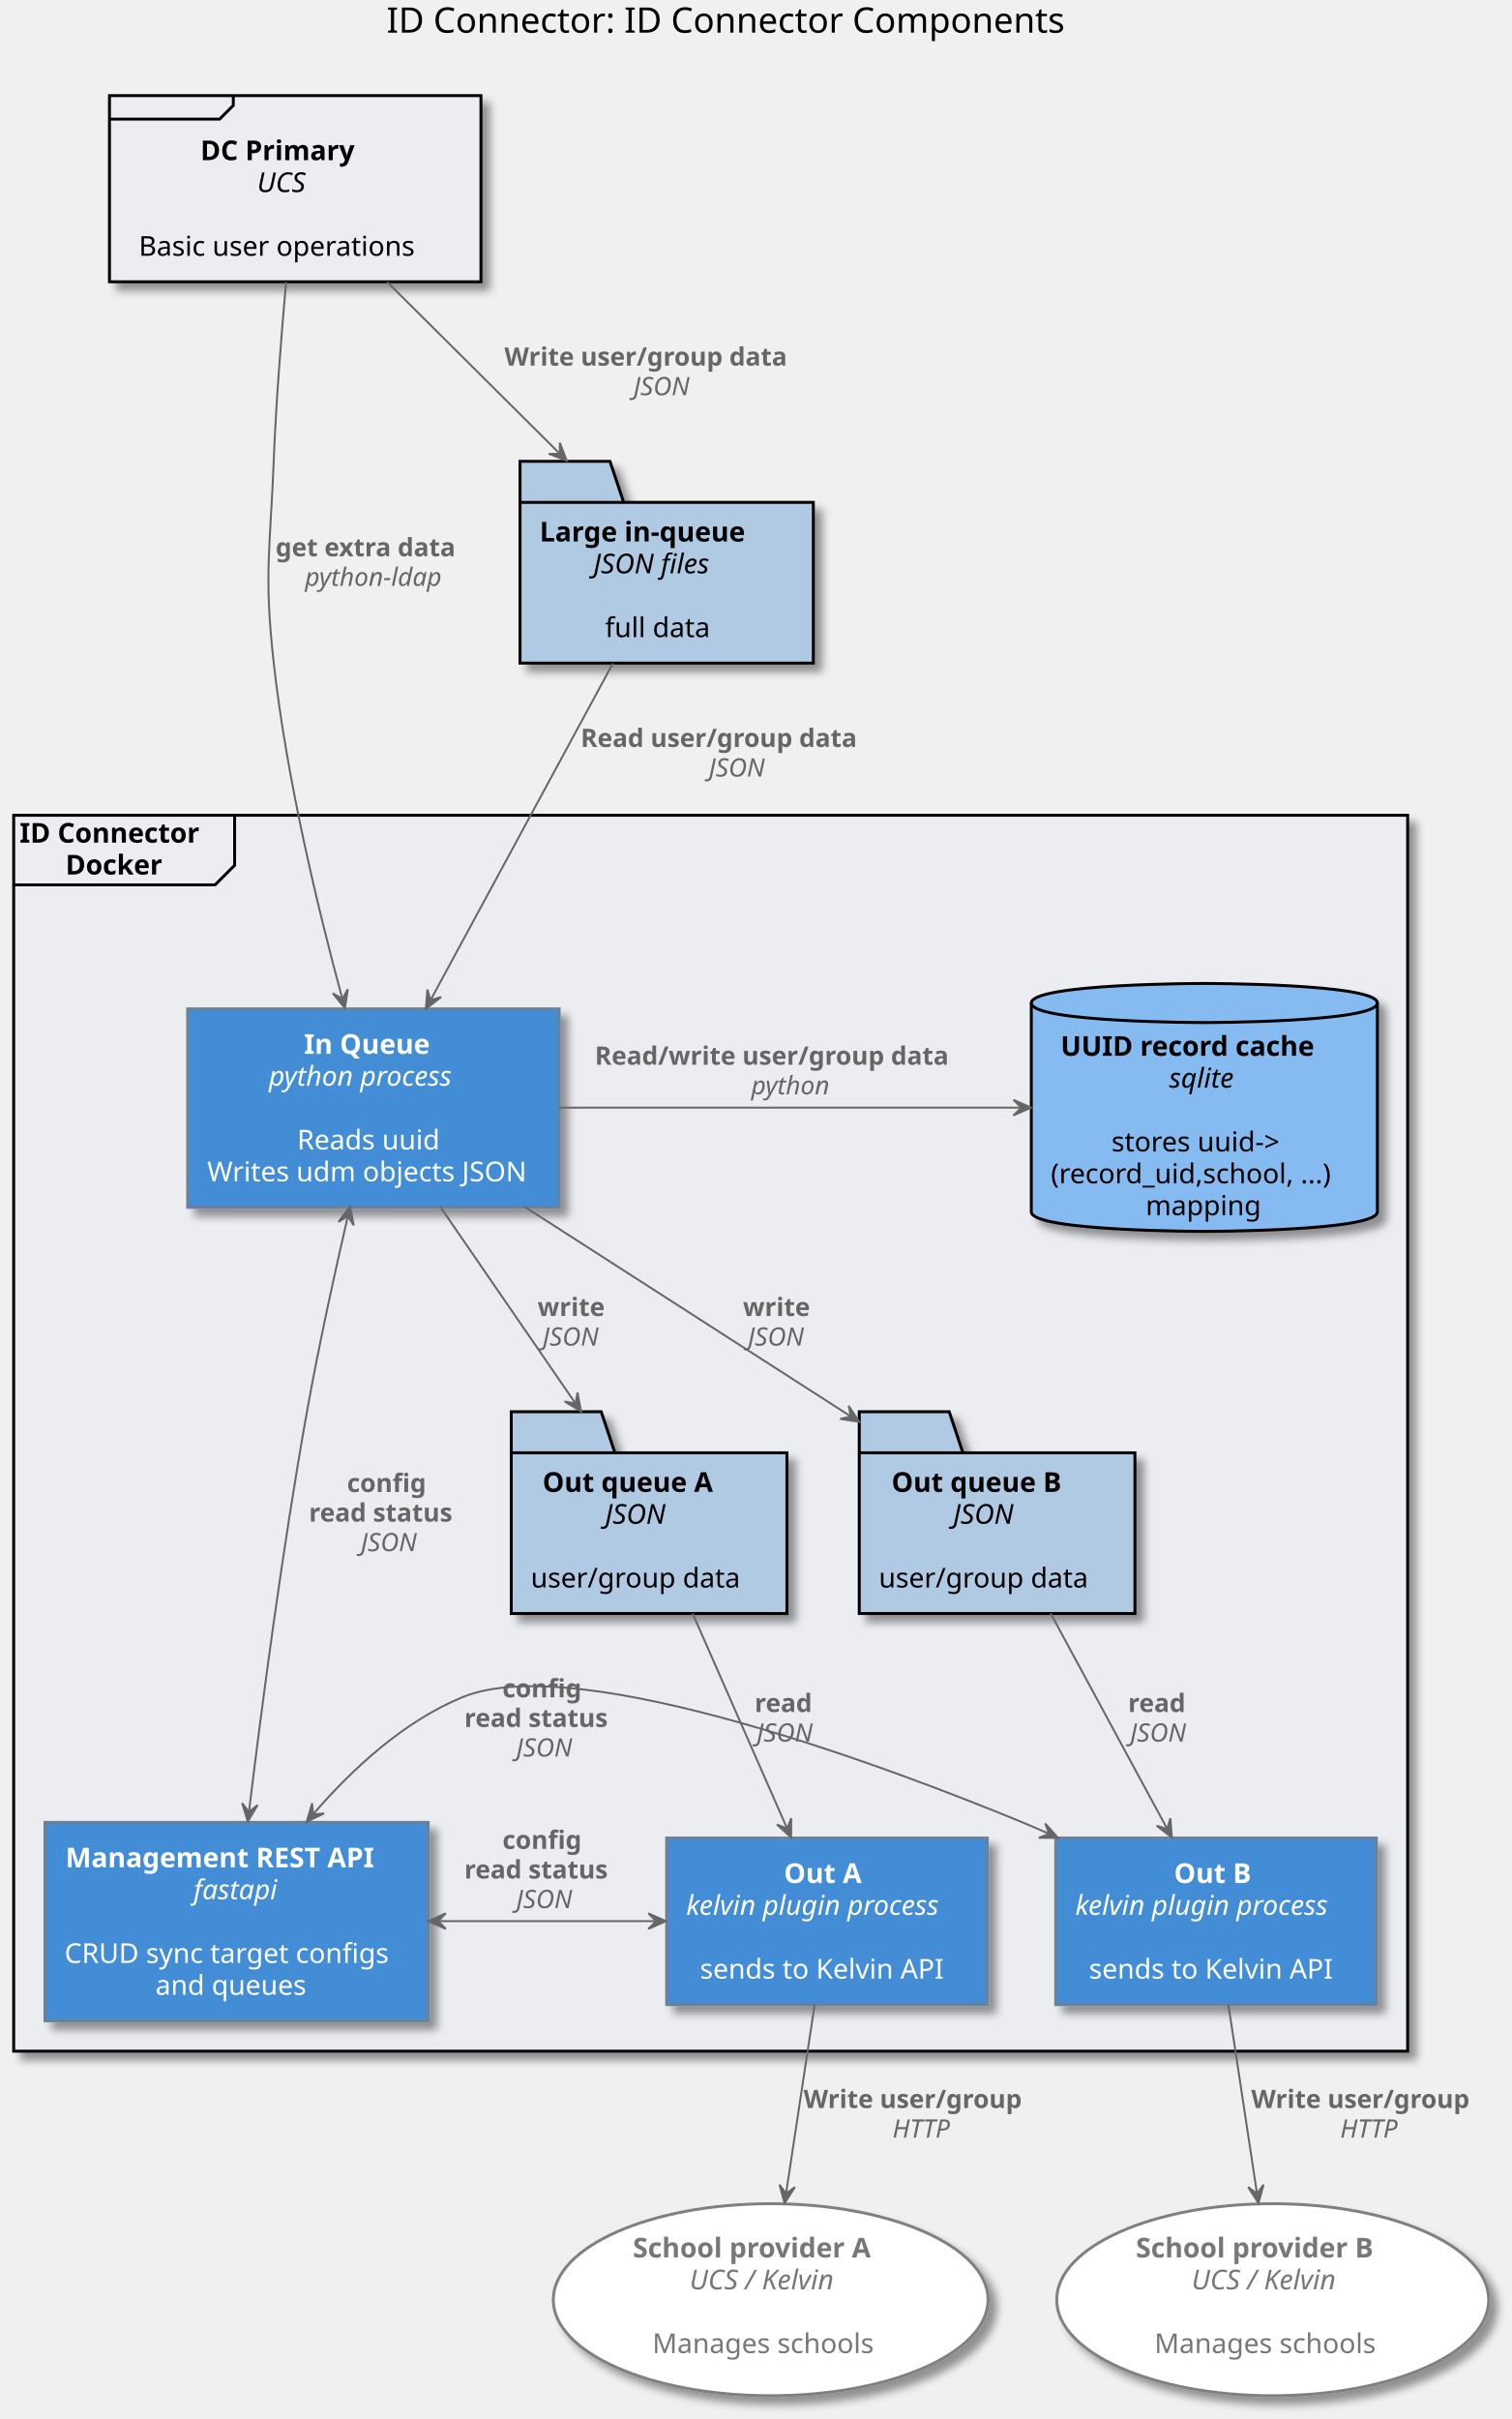
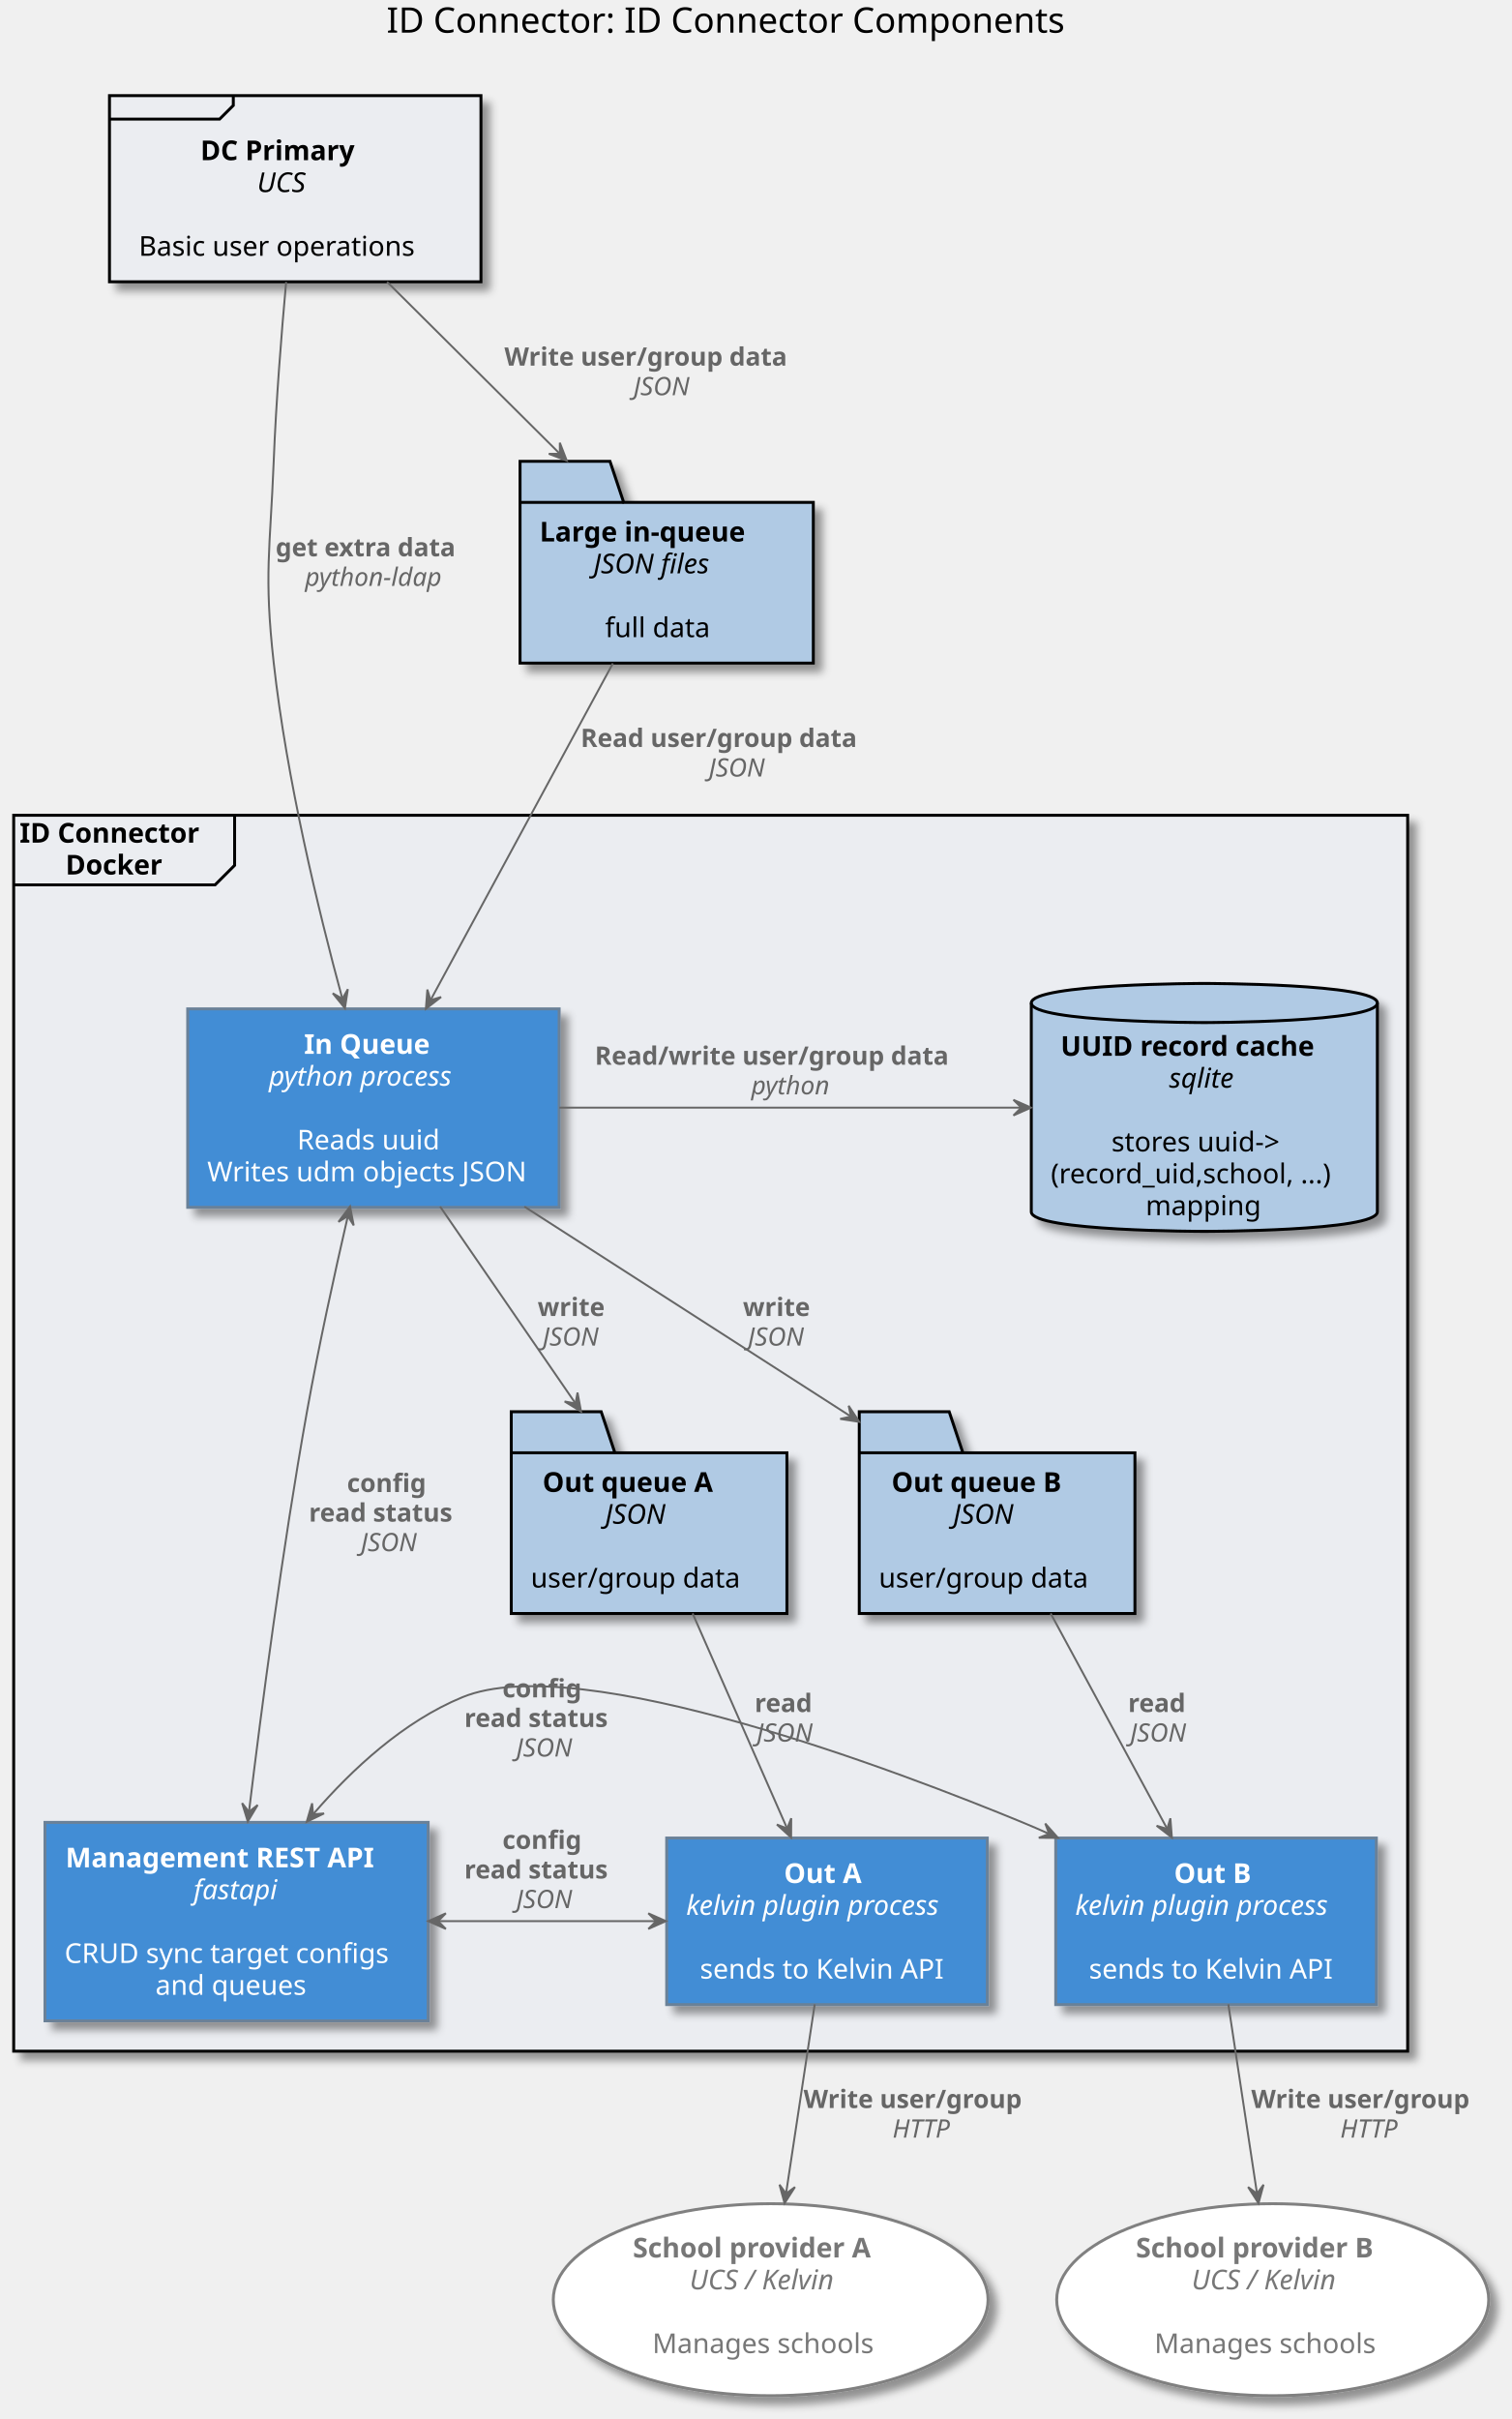
<svg xmlns="http://www.w3.org/2000/svg" contentScriptType="application/ecmascript" contentStyleType="text/css" height="1237px" preserveAspectRatio="none" style="width:773px;height:1237px;background:#FFFFFF;" version="1.1" viewBox="0 0 773 1237" width="773px" zoomAndPan="magnify">
  <defs>
-     <filter height="300%" id="fjy5ja326inoq" width="300%" x="-1" y="-1">
+     <filter height="300%" id="f16hvl5nxgvtpm" width="300%" x="-1" y="-1">
      <feGaussianBlur result="blurOut" stdDeviation="2.0" />
      <feColorMatrix in="blurOut" result="blurOut2" type="matrix" values="0 0 0 0 0 0 0 0 0 0 0 0 0 0 0 0 0 0 .4 0" />
      <feOffset dx="4.0" dy="4.0" in="blurOut2" result="blurOut3" />
      <feBlend in="SourceGraphic" in2="blurOut3" mode="normal" />
    </filter>
  </defs>
  <g>
    <text fill="#000000" font-family="sans-serif" font-size="18" lengthAdjust="spacing" textLength="365" x="197.73" y="16.708">ID Connector: ID Connector Components</text>
    <text fill="#000000" font-family="sans-serif" font-size="18" lengthAdjust="spacing" textLength="0" x="383.23" y="37.661" />
-     <rect fill="#EBEDF1" filter="url(#fjy5ja326inoq)" height="632" style="stroke:#000000;stroke-width:1.5;" width="713" x="7" y="416.906" />
+     <rect fill="#EBEDF1" filter="url(#f16hvl5nxgvtpm)" height="632" style="stroke:#000000;stroke-width:1.5;" width="713" x="7" y="416.906" />
    <path d="M120,416.906 L120,442.5 L110,452.5 L7,452.5 " fill="none" style="stroke:#000000;stroke-width:1.5;" />
    <text fill="#000000" font-family="sans-serif" font-size="14" font-weight="bold" lengthAdjust="spacing" textLength="103" x="10" y="430.901">ID Connector</text>
    <text fill="#000000" font-family="sans-serif" font-size="14" font-weight="bold" lengthAdjust="spacing" textLength="56" x="33.5" y="447.198">Docker</text>
-     <rect fill="#EBEDF1" filter="url(#fjy5ja326inoq)" height="95.188" style="stroke:#000000;stroke-width:1.5;" width="190" x="56" y="48.906" />
+     <rect fill="#EBEDF1" filter="url(#f16hvl5nxgvtpm)" height="95.188" style="stroke:#000000;stroke-width:1.5;" width="190" x="56" y="48.906" />
    <path d="M119.333,48.906 L119.333,53.906 L112.333,60.906 L56,60.906 " fill="none" style="stroke:#000000;stroke-width:1.5;" />
    <text fill="#000000" font-family="sans-serif" font-size="14" font-weight="bold" lengthAdjust="spacing" textLength="87" x="102.5" y="81.901">DC Primary</text>
    <text fill="#000000" font-family="sans-serif" font-size="14" font-style="italic" lengthAdjust="spacing" textLength="29" x="131.5" y="98.198">UCS</text>
    <text fill="#000000" font-family="sans-serif" font-size="14" lengthAdjust="spacing" textLength="0" x="148" y="114.495" />
    <text fill="#000000" font-family="sans-serif" font-size="14" lengthAdjust="spacing" textLength="150" x="71" y="130.792">Basic user operations</text>
-     <rect fill="#438DD5" filter="url(#fjy5ja326inoq)" height="101.484" style="stroke:#6A8198;stroke-width:1.5;" width="196" x="23" y="931.906" />
+     <rect fill="#438DD5" filter="url(#f16hvl5nxgvtpm)" height="101.484" style="stroke:#6A8198;stroke-width:1.5;" width="196" x="23" y="931.906" />
    <text fill="#FFFFFF" font-family="sans-serif" font-size="14" font-weight="bold" lengthAdjust="spacing" textLength="175" x="33.5" y="954.901">Management REST API</text>
    <text fill="#FFFFFF" font-family="sans-serif" font-size="14" font-style="italic" lengthAdjust="spacing" textLength="44" x="99" y="971.198">fastapi</text>
    <text fill="#FFFFFF" font-family="sans-serif" font-size="14" lengthAdjust="spacing" textLength="0" x="123" y="987.495" />
    <text fill="#FFFFFF" font-family="sans-serif" font-size="14" lengthAdjust="spacing" textLength="176" x="33" y="1003.792">CRUD sync target configs</text>
    <text fill="#FFFFFF" font-family="sans-serif" font-size="14" lengthAdjust="spacing" textLength="83" x="79.5" y="1020.089">and queues</text>
-     <rect fill="#438DD5" filter="url(#fjy5ja326inoq)" height="101.484" style="stroke:#6A8198;stroke-width:1.5;" width="190" x="96" y="515.906" />
+     <rect fill="#438DD5" filter="url(#f16hvl5nxgvtpm)" height="101.484" style="stroke:#6A8198;stroke-width:1.5;" width="190" x="96" y="515.906" />
    <text fill="#FFFFFF" font-family="sans-serif" font-size="14" font-weight="bold" lengthAdjust="spacing" textLength="71" x="155.5" y="538.901">In Queue</text>
    <text fill="#FFFFFF" font-family="sans-serif" font-size="14" font-style="italic" lengthAdjust="spacing" textLength="107" x="137.5" y="555.198">python process</text>
    <text fill="#FFFFFF" font-family="sans-serif" font-size="14" lengthAdjust="spacing" textLength="0" x="193" y="571.495" />
    <text fill="#FFFFFF" font-family="sans-serif" font-size="14" lengthAdjust="spacing" textLength="78" x="152" y="587.792">Reads uuid</text>
    <text fill="#FFFFFF" font-family="sans-serif" font-size="14" lengthAdjust="spacing" textLength="170" x="106" y="604.089">Writes udm objects JSON</text>
-     <path d="M527.5,512.906 C527.5,502.906 616,502.906 616,502.906 C616,502.906 704.5,502.906 704.5,512.906 L704.5,619.688 C704.5,629.688 616,629.688 616,629.688 C616,629.688 527.5,629.688 527.5,619.688 L527.5,512.906 " fill="#85BBF0" filter="url(#fjy5ja326inoq)" style="stroke:#000000;stroke-width:1.5;" />
+     <path d="M527.5,512.906 C527.5,502.906 616,502.906 616,502.906 C616,502.906 704.5,502.906 704.5,512.906 L704.5,619.688 C704.5,629.688 616,629.688 616,629.688 C616,629.688 527.5,629.688 527.5,619.688 L527.5,512.906 " fill="#B0CAE4" filter="url(#f16hvl5nxgvtpm)" style="stroke:#000000;stroke-width:1.5;" />
    <path d="M527.5,512.906 C527.5,522.906 616,522.906 616,522.906 C616,522.906 704.5,522.906 704.5,512.906 " fill="none" style="stroke:#000000;stroke-width:1.5;" />
    <text fill="#000000" font-family="sans-serif" font-size="14" font-weight="bold" lengthAdjust="spacing" textLength="147" x="542.5" y="539.901">UUID record cache</text>
    <text fill="#000000" font-family="sans-serif" font-size="14" font-style="italic" lengthAdjust="spacing" textLength="36" x="598" y="556.198">sqlite</text>
    <text fill="#000000" font-family="sans-serif" font-size="14" lengthAdjust="spacing" textLength="0" x="618" y="572.495" />
    <text fill="#000000" font-family="sans-serif" font-size="14" lengthAdjust="spacing" textLength="95" x="568.5" y="588.792">stores uuid-&gt;</text>
    <text fill="#000000" font-family="sans-serif" font-size="14" lengthAdjust="spacing" textLength="153" x="537.5" y="605.089">(record_uid,school, ...)</text>
    <text fill="#000000" font-family="sans-serif" font-size="14" lengthAdjust="spacing" textLength="60" x="586" y="621.386">mapping</text>
-     <polygon fill="#B0CAE4" filter="url(#fjy5ja326inoq)" points="261.5,721.906,307.5,721.906,314.5,742.906,402.5,742.906,402.5,825.094,261.5,825.094,261.5,721.906" style="stroke:#000000;stroke-width:1.5;" />
+     <polygon fill="#B0CAE4" filter="url(#f16hvl5nxgvtpm)" points="261.5,721.906,307.5,721.906,314.5,742.906,402.5,742.906,402.5,825.094,261.5,825.094,261.5,721.906" style="stroke:#000000;stroke-width:1.5;" />
    <line style="stroke:#000000;stroke-width:1.5;" x1="261.5" x2="314.5" y1="742.906" y2="742.906" />
    <text fill="#000000" font-family="sans-serif" font-size="14" font-weight="bold" lengthAdjust="spacing" textLength="99" x="277.5" y="762.901">Out queue A</text>
    <text fill="#000000" font-family="sans-serif" font-size="14" font-style="italic" lengthAdjust="spacing" textLength="35" x="309.5" y="779.198">JSON</text>
    <text fill="#000000" font-family="sans-serif" font-size="14" lengthAdjust="spacing" textLength="0" x="329" y="795.495" />
    <text fill="#000000" font-family="sans-serif" font-size="14" lengthAdjust="spacing" textLength="111" x="271.5" y="811.792">user/group data</text>
-     <polygon fill="#B0CAE4" filter="url(#fjy5ja326inoq)" points="439.5,721.906,485.5,721.906,492.5,742.906,580.5,742.906,580.5,825.094,439.5,825.094,439.5,721.906" style="stroke:#000000;stroke-width:1.5;" />
+     <polygon fill="#B0CAE4" filter="url(#f16hvl5nxgvtpm)" points="439.5,721.906,485.5,721.906,492.5,742.906,580.5,742.906,580.5,825.094,439.5,825.094,439.5,721.906" style="stroke:#000000;stroke-width:1.5;" />
    <line style="stroke:#000000;stroke-width:1.5;" x1="439.5" x2="492.5" y1="742.906" y2="742.906" />
    <text fill="#000000" font-family="sans-serif" font-size="14" font-weight="bold" lengthAdjust="spacing" textLength="98" x="456" y="762.901">Out queue B</text>
    <text fill="#000000" font-family="sans-serif" font-size="14" font-style="italic" lengthAdjust="spacing" textLength="35" x="487.5" y="779.198">JSON</text>
    <text fill="#000000" font-family="sans-serif" font-size="14" lengthAdjust="spacing" textLength="0" x="507" y="795.495" />
    <text fill="#000000" font-family="sans-serif" font-size="14" lengthAdjust="spacing" textLength="111" x="449.5" y="811.792">user/group data</text>
-     <rect fill="#438DD5" filter="url(#fjy5ja326inoq)" height="85.188" style="stroke:#6A8198;stroke-width:1.5;" width="164" x="540" y="939.906" />
+     <rect fill="#438DD5" filter="url(#f16hvl5nxgvtpm)" height="85.188" style="stroke:#6A8198;stroke-width:1.5;" width="164" x="540" y="939.906" />
    <text fill="#FFFFFF" font-family="sans-serif" font-size="14" font-weight="bold" lengthAdjust="spacing" textLength="43" x="600.5" y="962.901">Out B</text>
    <text fill="#FFFFFF" font-family="sans-serif" font-size="14" font-style="italic" lengthAdjust="spacing" textLength="144" x="550" y="979.198">kelvin plugin process</text>
    <text fill="#FFFFFF" font-family="sans-serif" font-size="14" lengthAdjust="spacing" textLength="0" x="624" y="995.495" />
    <text fill="#FFFFFF" font-family="sans-serif" font-size="14" lengthAdjust="spacing" textLength="130" x="557" y="1011.792">sends to Kelvin API</text>
-     <rect fill="#438DD5" filter="url(#fjy5ja326inoq)" height="85.188" style="stroke:#6A8198;stroke-width:1.5;" width="164" x="341" y="939.906" />
+     <rect fill="#438DD5" filter="url(#f16hvl5nxgvtpm)" height="85.188" style="stroke:#6A8198;stroke-width:1.5;" width="164" x="341" y="939.906" />
    <text fill="#FFFFFF" font-family="sans-serif" font-size="14" font-weight="bold" lengthAdjust="spacing" textLength="44" x="401" y="962.901">Out A</text>
    <text fill="#FFFFFF" font-family="sans-serif" font-size="14" font-style="italic" lengthAdjust="spacing" textLength="144" x="351" y="979.198">kelvin plugin process</text>
    <text fill="#FFFFFF" font-family="sans-serif" font-size="14" lengthAdjust="spacing" textLength="0" x="425" y="995.495" />
    <text fill="#FFFFFF" font-family="sans-serif" font-size="14" lengthAdjust="spacing" textLength="130" x="358" y="1011.792">sends to Kelvin API</text>
-     <polygon fill="#B0CAE4" filter="url(#fjy5ja326inoq)" points="266,235.906,312,235.906,319,256.906,416,256.906,416,339.094,266,339.094,266,235.906" style="stroke:#000000;stroke-width:1.5;" />
+     <polygon fill="#B0CAE4" filter="url(#f16hvl5nxgvtpm)" points="266,235.906,312,235.906,319,256.906,416,256.906,416,339.094,266,339.094,266,235.906" style="stroke:#000000;stroke-width:1.5;" />
    <line style="stroke:#000000;stroke-width:1.5;" x1="266" x2="319" y1="256.906" y2="256.906" />
    <text fill="#000000" font-family="sans-serif" font-size="14" font-weight="bold" lengthAdjust="spacing" textLength="120" x="276" y="276.901">Large in-queue</text>
    <text fill="#000000" font-family="sans-serif" font-size="14" font-style="italic" lengthAdjust="spacing" textLength="65" x="303.5" y="293.198">JSON files</text>
    <text fill="#000000" font-family="sans-serif" font-size="14" lengthAdjust="spacing" textLength="0" x="338" y="309.495" />
    <text fill="#000000" font-family="sans-serif" font-size="14" lengthAdjust="spacing" textLength="53" x="309.5" y="325.792">full data</text>
-     <ellipse cx="394.187" cy="1176.001" fill="#FFFFFF" filter="url(#fjy5ja326inoq)" rx="111.187" ry="49.094" style="stroke:#808080;stroke-width:1.5;" />
+     <ellipse cx="394.187" cy="1176.001" fill="#FFFFFF" filter="url(#f16hvl5nxgvtpm)" rx="111.187" ry="49.094" style="stroke:#808080;stroke-width:1.5;" />
    <text fill="#777777" font-family="sans-serif" font-size="14" font-weight="bold" lengthAdjust="spacing" textLength="141" x="323.687" y="1154.402">School provider A</text>
    <text fill="#777777" font-family="sans-serif" font-size="14" font-style="italic" lengthAdjust="spacing" textLength="83" x="352.687" y="1170.699">UCS / Kelvin</text>
    <text fill="#777777" font-family="sans-serif" font-size="14" lengthAdjust="spacing" textLength="0" x="396.187" y="1186.996" />
    <text fill="#777777" font-family="sans-serif" font-size="14" lengthAdjust="spacing" textLength="121" x="333.687" y="1203.293">Manages schools</text>
-     <ellipse cx="650.98" cy="1176.001" fill="#FFFFFF" filter="url(#fjy5ja326inoq)" rx="110.48" ry="49.094" style="stroke:#808080;stroke-width:1.5;" />
+     <ellipse cx="650.98" cy="1176.001" fill="#FFFFFF" filter="url(#f16hvl5nxgvtpm)" rx="110.48" ry="49.094" style="stroke:#808080;stroke-width:1.5;" />
    <text fill="#777777" font-family="sans-serif" font-size="14" font-weight="bold" lengthAdjust="spacing" textLength="140" x="580.98" y="1154.402">School provider B</text>
    <text fill="#777777" font-family="sans-serif" font-size="14" font-style="italic" lengthAdjust="spacing" textLength="83" x="609.48" y="1170.699">UCS / Kelvin</text>
    <text fill="#777777" font-family="sans-serif" font-size="14" lengthAdjust="spacing" textLength="0" x="652.98" y="1186.996" />
    <text fill="#777777" font-family="sans-serif" font-size="14" lengthAdjust="spacing" textLength="121" x="590.48" y="1203.293">Manages schools</text>
    <path d="M197.97,144.126 C224.68,170.696 258.27,204.106 286.18,231.876 " fill="none" id="primary-to-large_queue" style="stroke:#666666;stroke-width:1.0;" />
    <polygon fill="#666666" points="289.91,235.586,286.356,226.401,286.367,232.058,280.711,232.069,289.91,235.586" style="stroke:#666666;stroke-width:1.0;" />
    <text fill="#666666" font-family="sans-serif" font-size="13" font-weight="bold" lengthAdjust="spacing" textLength="164" x="258" y="186.973">Write user/group data</text>
    <text fill="#666666" font-family="sans-serif" font-size="13" font-style="italic" lengthAdjust="spacing" textLength="32" x="324" y="202.106">JSON</text>
    <path d="M313.49,339.216 C287.05,388.026 247.24,461.546 220.24,511.406 " fill="none" id="large_queue-to-daemon" style="stroke:#666666;stroke-width:1.0;" />
    <polygon fill="#666666" points="217.83,515.856,225.629,509.842,220.208,511.458,218.592,506.037,217.83,515.856" style="stroke:#666666;stroke-width:1.0;" />
    <text fill="#666666" font-family="sans-serif" font-size="13" font-weight="bold" lengthAdjust="spacing" textLength="163" x="297" y="381.973">Read user/group data</text>
    <text fill="#666666" font-family="sans-serif" font-size="13" font-style="italic" lengthAdjust="spacing" textLength="32" x="362.5" y="397.106">JSON</text>
    <path d="M286.11,566.406 C356.61,566.406 452.21,566.406 522.35,566.406 " fill="none" id="daemon-to-sqlite" style="stroke:#666666;stroke-width:1.0;" />
    <polygon fill="#666666" points="527.36,566.406,518.36,562.406,522.36,566.406,518.36,570.406,527.36,566.406" style="stroke:#666666;stroke-width:1.0;" />
    <text fill="#666666" font-family="sans-serif" font-size="13" font-weight="bold" lengthAdjust="spacing" textLength="205" x="304.25" y="544.473">Read/write user/group data</text>
    <text fill="#666666" font-family="sans-serif" font-size="13" font-style="italic" lengthAdjust="spacing" textLength="45" x="384.25" y="559.606">python</text>
    <path d="M225.13,617.026 C246.04,647.426 272.81,686.356 294.34,717.646 " fill="none" id="daemon-to-out_queue_a" style="stroke:#666666;stroke-width:1.0;" />
    <polygon fill="#666666" points="297.2,721.816,295.397,712.134,294.367,717.696,288.805,716.666,297.2,721.816" style="stroke:#666666;stroke-width:1.0;" />
    <text fill="#666666" font-family="sans-serif" font-size="13" font-weight="bold" lengthAdjust="spacing" textLength="37" x="275" y="672.973">write</text>
    <text fill="#666666" font-family="sans-serif" font-size="13" font-style="italic" lengthAdjust="spacing" textLength="32" x="277.5" y="688.106">JSON</text>
    <path d="M268.22,617.026 C318.88,649.586 384.78,691.936 434.98,724.196 " fill="none" id="daemon-to-out_queue_b" style="stroke:#666666;stroke-width:1.0;" />
    <polygon fill="#666666" points="439.48,727.086,434.072,718.855,435.274,724.383,429.746,725.584,439.48,727.086" style="stroke:#666666;stroke-width:1.0;" />
    <text fill="#666666" font-family="sans-serif" font-size="13" font-weight="bold" lengthAdjust="spacing" textLength="37" x="380" y="672.973">write</text>
    <text fill="#666666" font-family="sans-serif" font-size="13" font-style="italic" lengthAdjust="spacing" textLength="32" x="382.5" y="688.106">JSON</text>
    <path d="M354.26,825.046 C369.01,858.586 388.2,902.246 402.56,934.906 " fill="none" id="out_queue_a-to-out_a" style="stroke:#666666;stroke-width:1.0;" />
    <polygon fill="#666666" points="404.64,939.646,404.697,929.798,402.636,935.066,397.368,933.004,404.64,939.646" style="stroke:#666666;stroke-width:1.0;" />
    <text fill="#666666" font-family="sans-serif" font-size="13" font-weight="bold" lengthAdjust="spacing" textLength="34" x="386" y="875.473">read</text>
    <text fill="#666666" font-family="sans-serif" font-size="13" font-style="italic" lengthAdjust="spacing" textLength="32" x="387" y="890.606">JSON</text>
    <path d="M537.4,825.046 C555.55,858.586 579.17,902.246 596.84,934.906 " fill="none" id="out_queue_b-to-out_b" style="stroke:#666666;stroke-width:1.0;" />
    <polygon fill="#666666" points="599.4,939.646,598.638,929.827,597.022,935.248,591.601,933.632,599.4,939.646" style="stroke:#666666;stroke-width:1.0;" />
    <text fill="#666666" font-family="sans-serif" font-size="13" font-weight="bold" lengthAdjust="spacing" textLength="34" x="577" y="875.473">read</text>
    <text fill="#666666" font-family="sans-serif" font-size="13" font-style="italic" lengthAdjust="spacing" textLength="32" x="578" y="890.606">JSON</text>
    <path d="M416.71,1024.956 C412.42,1053.246 406.72,1090.936 402.09,1121.456 " fill="none" id="out_a-to-school_provider_a" style="stroke:#666666;stroke-width:1.0;" />
    <polygon fill="#666666" points="401.3,1126.676,406.617,1118.386,402.057,1121.734,398.709,1117.174,401.3,1126.676" style="stroke:#666666;stroke-width:1.0;" />
    <text fill="#666666" font-family="sans-serif" font-size="13" font-weight="bold" lengthAdjust="spacing" textLength="125" x="411" y="1077.973">Write user/group</text>
    <text fill="#666666" font-family="sans-serif" font-size="13" font-style="italic" lengthAdjust="spacing" textLength="34" x="456.5" y="1093.106">HTTP</text>
    <path d="M628.29,1024.956 C632.58,1053.246 638.28,1090.936 642.91,1121.456 " fill="none" id="out_b-to-school_provider_b" style="stroke:#666666;stroke-width:1.0;" />
    <polygon fill="#666666" points="643.7,1126.676,646.291,1117.174,642.943,1121.734,638.383,1118.386,643.7,1126.676" style="stroke:#666666;stroke-width:1.0;" />
    <text fill="#666666" font-family="sans-serif" font-size="13" font-weight="bold" lengthAdjust="spacing" textLength="125" x="640" y="1077.973">Write user/group</text>
    <text fill="#666666" font-family="sans-serif" font-size="13" font-style="italic" lengthAdjust="spacing" textLength="34" x="685.5" y="1093.106">HTTP</text>
    <path d="M177.89,621.996 C171.09,651.466 162.97,688.556 157,721.906 C144.42,792.166 133.73,873.806 127.35,926.466 " fill="none" id="daemon-management_api" style="stroke:#666666;stroke-width:1.0;" />
    <polygon fill="#666666" points="126.74,931.476,131.79,923.02,127.339,926.512,123.847,922.062,126.74,931.476" style="stroke:#666666;stroke-width:1.0;" />
    <polygon fill="#666666" points="179.05,616.956,173.122,624.821,177.922,621.827,180.916,626.627,179.05,616.956" style="stroke:#666666;stroke-width:1.0;" />
    <text fill="#666666" font-family="sans-serif" font-size="13" font-weight="bold" lengthAdjust="spacing" textLength="46" x="177.5" y="762.973">config</text>
    <text fill="#666666" font-family="sans-serif" font-size="13" font-weight="bold" lengthAdjust="spacing" textLength="85" x="158" y="778.106">read status</text>
    <text fill="#666666" font-family="sans-serif" font-size="13" font-style="italic" lengthAdjust="spacing" textLength="32" x="184.5" y="793.239">JSON</text>
    <path d="M224.14,982.406 C260.37,982.406 300.7,982.406 335.51,982.406 " fill="none" id="management_api-out_a" style="stroke:#666666;stroke-width:1.0;" />
    <polygon fill="#666666" points="340.61,982.406,331.61,978.406,335.61,982.406,331.61,986.406,340.61,982.406" style="stroke:#666666;stroke-width:1.0;" />
    <polygon fill="#666666" points="219.05,982.406,228.05,986.406,224.05,982.406,228.05,978.406,219.05,982.406" style="stroke:#666666;stroke-width:1.0;" />
    <text fill="#666666" font-family="sans-serif" font-size="13" font-weight="bold" lengthAdjust="spacing" textLength="46" x="257" y="945.473">config</text>
    <text fill="#666666" font-family="sans-serif" font-size="13" font-weight="bold" lengthAdjust="spacing" textLength="85" x="237.5" y="960.606">read status</text>
    <text fill="#666666" font-family="sans-serif" font-size="13" font-style="italic" lengthAdjust="spacing" textLength="32" x="264" y="975.739">JSON</text>
    <path d="M160.27,927.626 C180.18,904.566 206.51,880.256 236.5,867.906 C296.82,843.076 462.69,907.036 523,931.906 C527.48,933.756 532.04,935.726 536.61,937.776 " fill="none" id="management_api-out_b" style="stroke:#666666;stroke-width:1.0;" />
    <polygon fill="#666666" points="541.18,939.856,534.642,932.491,536.628,937.787,531.332,939.774,541.18,939.856" style="stroke:#666666;stroke-width:1.0;" />
    <polygon fill="#666666" points="156.88,931.616,165.748,927.331,160.11,927.8,159.642,922.163,156.88,931.616" style="stroke:#666666;stroke-width:1.0;" />
    <text fill="#666666" font-family="sans-serif" font-size="13" font-weight="bold" lengthAdjust="spacing" textLength="46" x="257" y="867.973">config</text>
    <text fill="#666666" font-family="sans-serif" font-size="13" font-weight="bold" lengthAdjust="spacing" textLength="85" x="237.5" y="883.106">read status</text>
    <text fill="#666666" font-family="sans-serif" font-size="13" font-style="italic" lengthAdjust="spacing" textLength="32" x="264" y="898.239">JSON</text>
    <path d="M146.36,144.146 C143.93,170.976 141.21,205.296 140,235.906 C138.19,281.646 134.94,293.406 140,338.906 C146.62,398.426 162.74,465.156 175.09,510.676 " fill="none" id="primary-to-daemon" style="stroke:#666666;stroke-width:1.0;" />
    <polygon fill="#666666" points="176.43,515.566,177.926,505.832,175.117,510.742,170.207,507.933,176.43,515.566" style="stroke:#666666;stroke-width:1.0;" />
    <text fill="#666666" font-family="sans-serif" font-size="13" font-weight="bold" lengthAdjust="spacing" textLength="107" x="141" y="284.473">get extra data</text>
    <text fill="#666666" font-family="sans-serif" font-size="13" font-style="italic" lengthAdjust="spacing" textLength="77" x="156" y="299.606">python-ldap</text>
  </g>
</svg>
